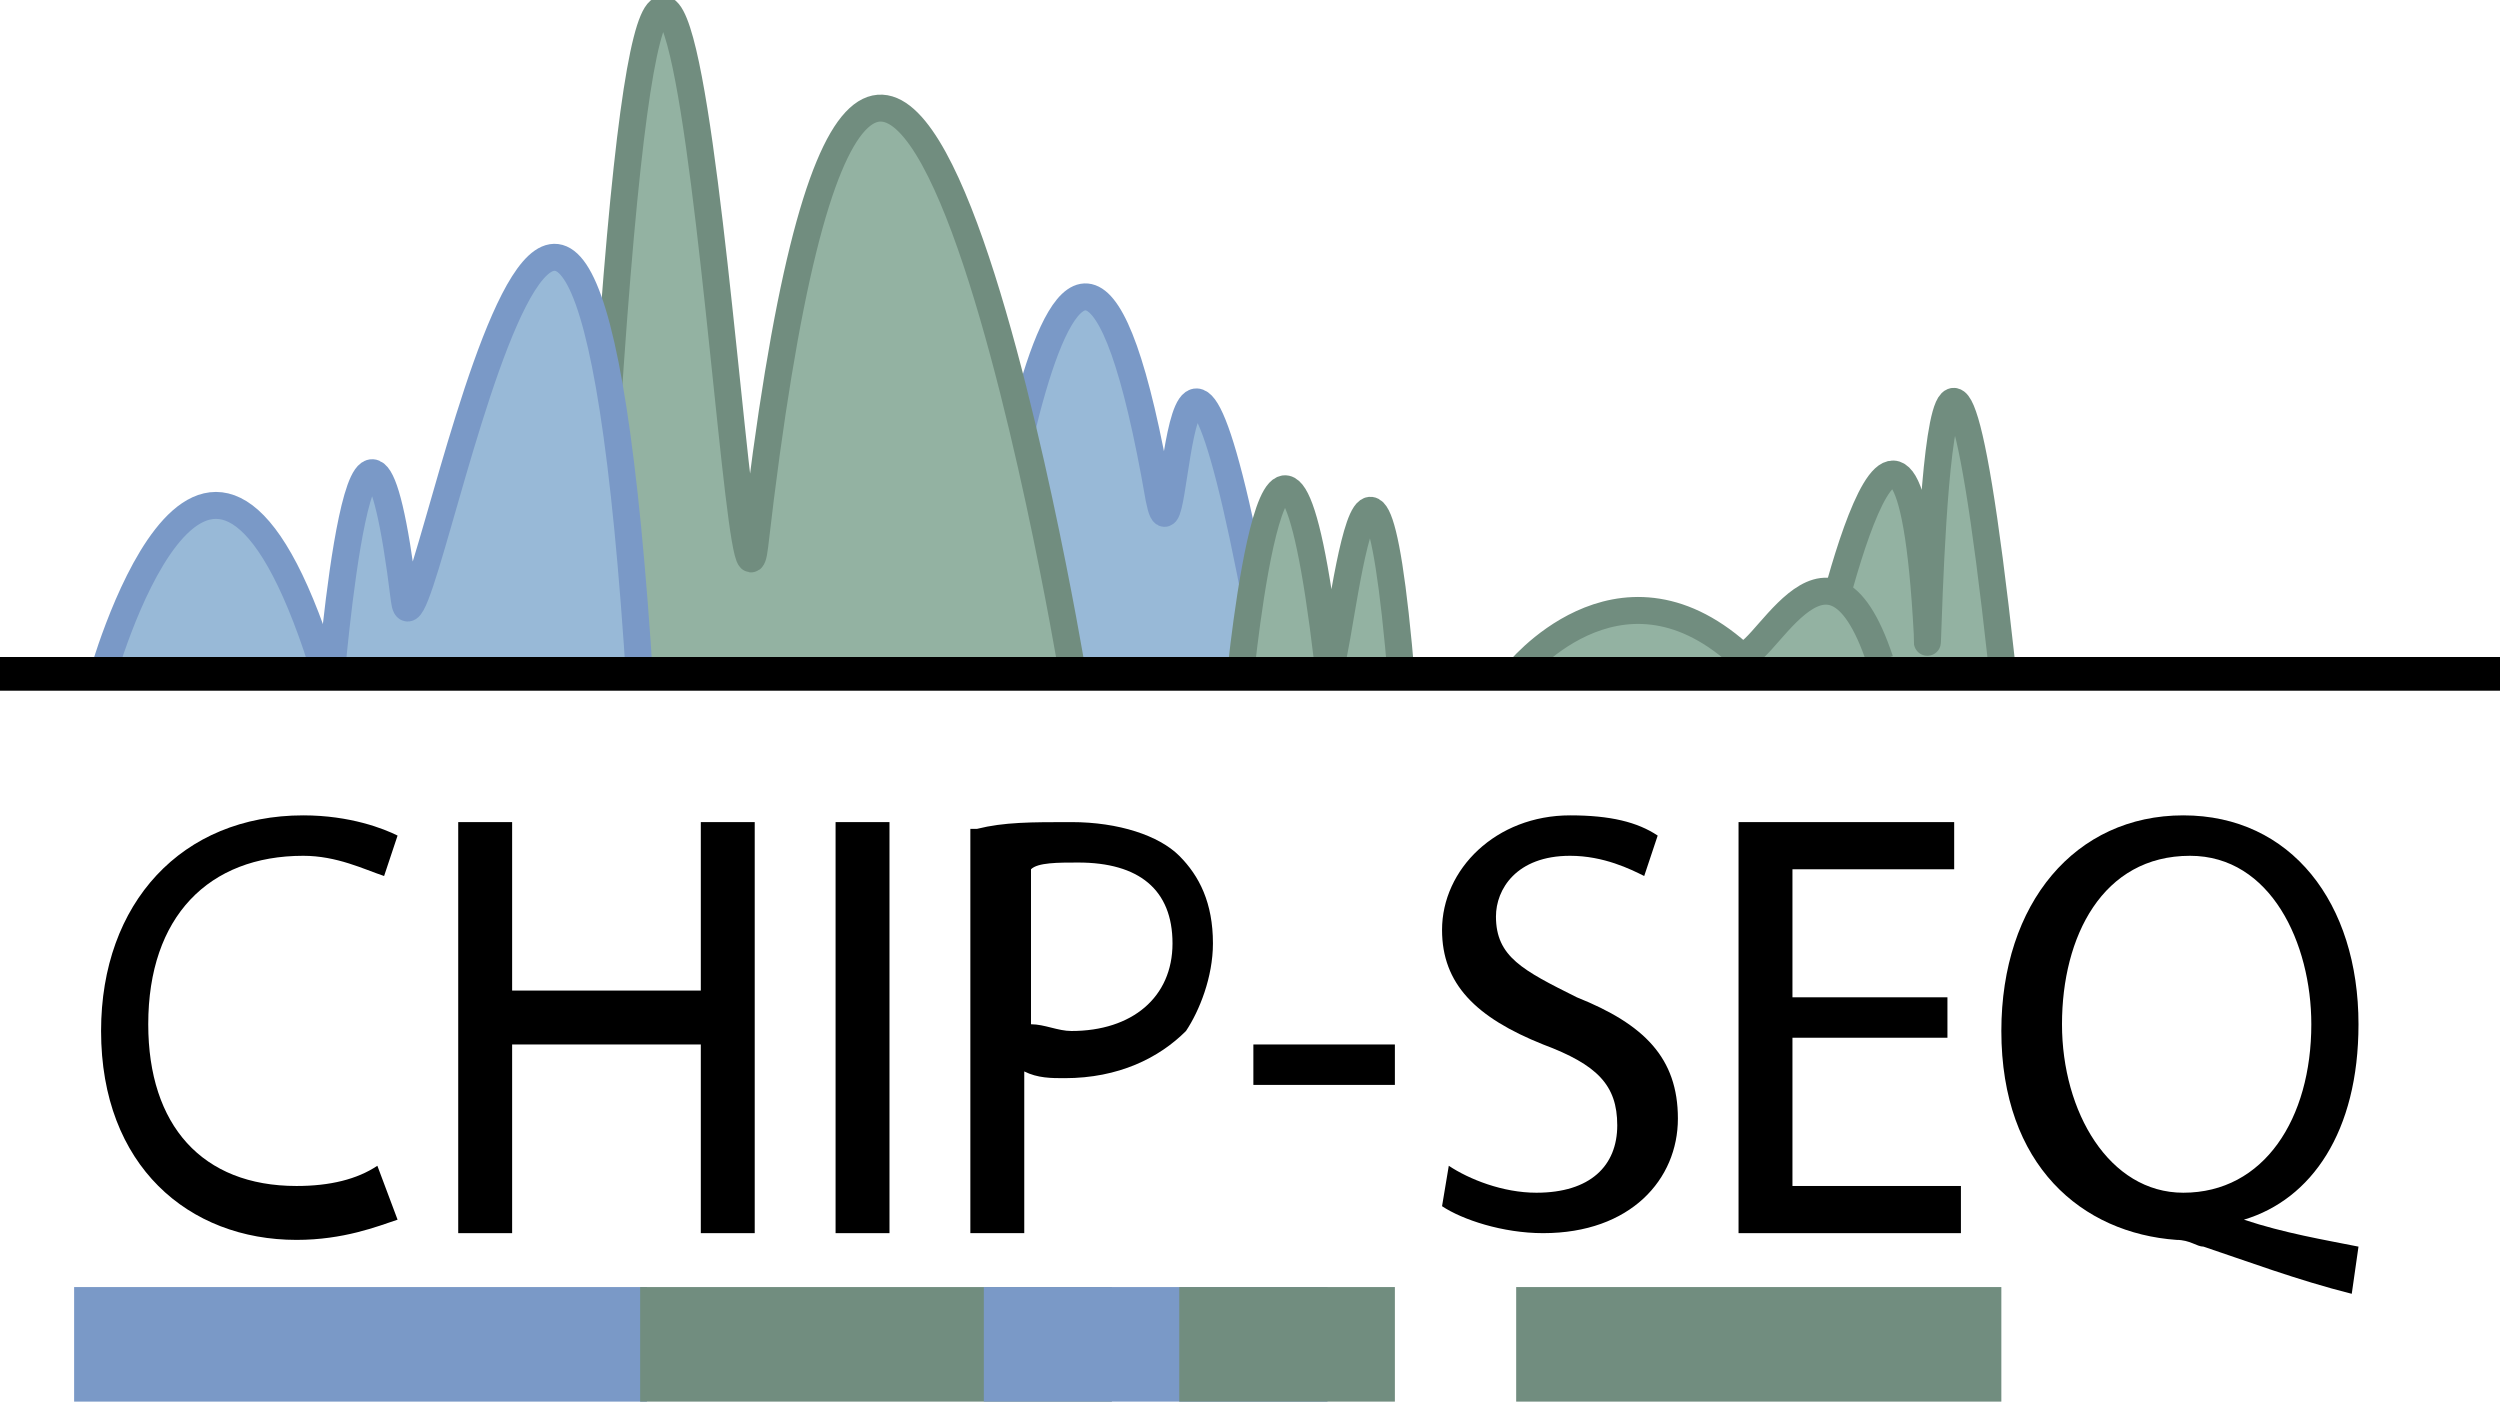
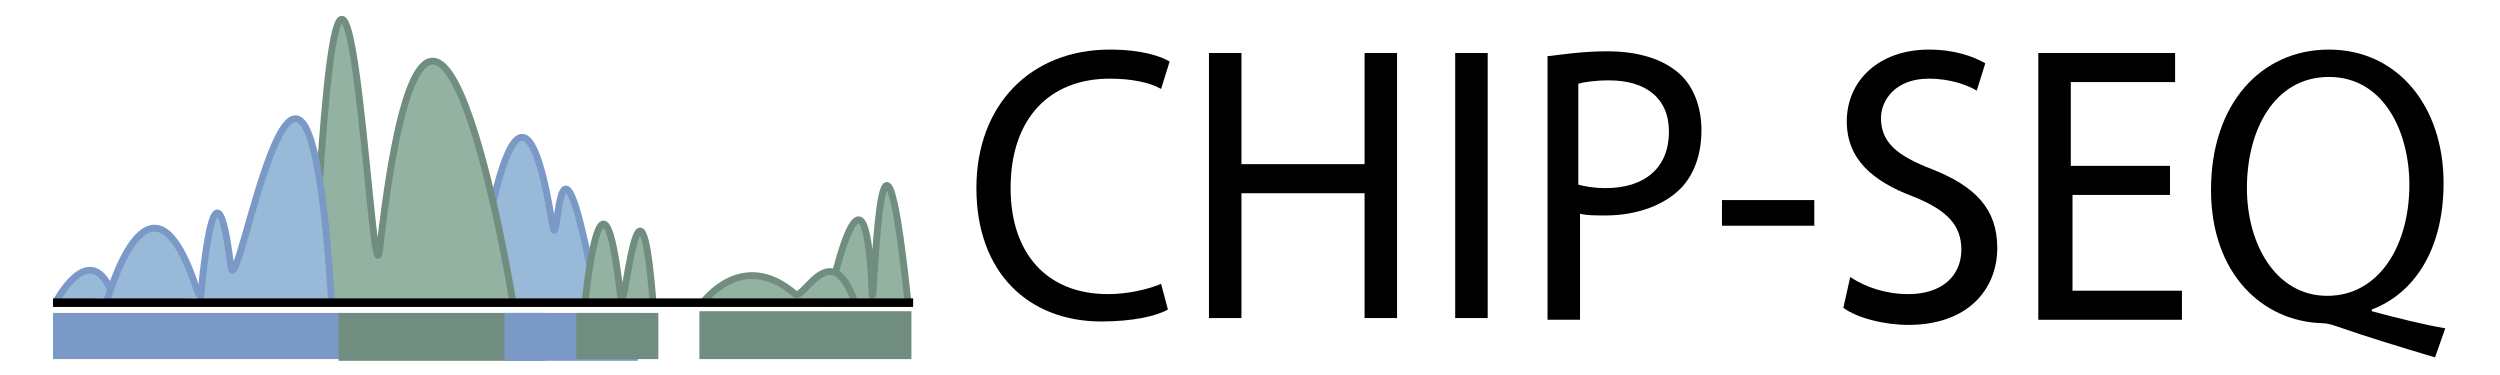
- <svg xmlns="http://www.w3.org/2000/svg" version="1.1" id="Layer_1" x="0px" y="0px" viewBox="0 0 37.1 20.9" style="enable-background:new 0 0 37.1 20.9;" xml:space="preserve">
+ <svg xmlns="http://www.w3.org/2000/svg" version="1.1" id="Layer_1" x="0px" y="0px" viewBox="0 0 146.2 21.9" style="enable-background:new 0 0 146.2 21.9;" xml:space="preserve">
  <style type="text/css">
	.st0{fill:#98B9D7;stroke:#7A99C7;stroke-width:0.4;stroke-miterlimit:10;}
	.st1{fill:#93B2A2;stroke:#718D7F;stroke-width:0.4;stroke-miterlimit:10;}
	.st2{enable-background:new    ;}
	.st3{fill:#7A99C7;}
	.st4{fill:#718D7F;}
	.st5{fill:none;stroke:#000000;stroke-width:0.5;stroke-miterlimit:10;}
</style>
-   <path class="st0" d="M18.8,9.8c-1.4-7.9-1.3-0.9-1.6-2.4c-1.4-8.1-2.7,2.8-2.7,2.8" />
-   <path class="st1" d="M8.8,9.8c1.1-22,2.1,0.8,2.4-1.7c1.8-15.6,4.7,1.8,4.7,1.8" />
-   <path class="st1" d="M20.8,10.1c-0.5-6-1,0.7-1.1-0.3c-0.7-5.9-1.3,0.3-1.3,0.3" />
-   <path class="st0" d="M5.8,9.8C5.3,4.9,5.1,11,4.7,9.6c-1.7-5-3.2,0.5-3.2,0.5" />
+   <path class="st0" d="M10.3,17.2C9.4,8.9,7.5,19.3,6.5,17c-1.3-3-3.2,0.6-3.2,0.6" />
+   <path class="st0" d="M34.9,17.7c-2.4-13.3-2.2-2.1-2.6-4.6c-2.2-13.7-4.5,4.7-4.5,4.7" />
+   <path class="st1" d="M18.3,17.5c1.8-37.3,3.4,1.4,3.9-2.9c3-26.5,7.8,3.1,7.8,3.1" />
+   <path class="st1" d="M38.2,17.8c-0.8-10.2-1.7,1.2-1.9-0.4c-1.1-9.9-2.1,0.4-2.1,0.4" />
+   <path class="st0" d="M13.4,17.3c-0.9-8.3-1.2,1.9-1.9-0.4c-2.8-8.5-5.3,0.9-5.3,0.9" />
  <g class="st2">
-     <path d="M5.9,18.1c-0.3,0.1-0.8,0.3-1.5,0.3c-1.6,0-2.9-1.1-2.9-3.1c0-1.9,1.2-3.2,3-3.2c0.7,0,1.2,0.2,1.4,0.3L5.7,13   c-0.3-0.1-0.7-0.3-1.2-0.3c-1.4,0-2.3,0.9-2.3,2.5c0,1.5,0.8,2.4,2.2,2.4c0.5,0,0.9-0.1,1.2-0.3L5.9,18.1z" />
-     <path d="M7.6,12.2v2.5h2.8v-2.5h0.8v6.1h-0.8v-2.8H7.6v2.8H6.8v-6.1H7.6z" />
-     <path d="M13.2,12.2v6.1h-0.8v-6.1H13.2z" />
-     <path d="M14.5,12.3c0.4-0.1,0.8-0.1,1.4-0.1c0.7,0,1.3,0.2,1.6,0.5c0.3,0.3,0.5,0.7,0.5,1.3c0,0.5-0.2,1-0.4,1.3   c-0.4,0.4-1,0.7-1.8,0.7c-0.2,0-0.4,0-0.6-0.1v2.4h-0.8V12.3z M15.3,15.2c0.2,0,0.4,0.1,0.6,0.1c0.9,0,1.5-0.5,1.5-1.3   c0-0.8-0.5-1.2-1.4-1.2c-0.3,0-0.6,0-0.7,0.1V15.2z" />
-     <path d="M20.7,15.5v0.6h-2.1v-0.6H20.7z" />
-     <path d="M21.5,17.3c0.3,0.2,0.8,0.4,1.3,0.4c0.8,0,1.2-0.4,1.2-1c0-0.6-0.3-0.9-1.1-1.2c-1-0.4-1.5-0.9-1.5-1.7   c0-0.9,0.8-1.7,1.9-1.7c0.6,0,1,0.1,1.3,0.3L24.4,13c-0.2-0.1-0.6-0.3-1.1-0.3c-0.8,0-1.1,0.5-1.1,0.9c0,0.6,0.4,0.8,1.2,1.2   c1,0.4,1.5,0.9,1.5,1.8c0,0.9-0.7,1.7-2,1.7c-0.6,0-1.2-0.2-1.5-0.4L21.5,17.3z" />
-     <path d="M28.9,15.4h-2.3v2.2h2.5v0.7h-3.3v-6.1H29v0.7h-2.4v1.9h2.3V15.4z" />
-     <path d="M34.9,19.2c-0.8-0.2-1.6-0.5-2.2-0.7c-0.1,0-0.2-0.1-0.4-0.1c-1.4-0.1-2.6-1.1-2.6-3.1c0-1.9,1.1-3.2,2.7-3.2   c1.6,0,2.6,1.3,2.6,3.1c0,1.6-0.7,2.6-1.7,2.9v0c0.6,0.2,1.2,0.3,1.7,0.4L34.9,19.2z M34.3,15.2c0-1.2-0.6-2.5-1.8-2.5   c-1.3,0-1.9,1.2-1.9,2.5c0,1.3,0.7,2.5,1.8,2.5C33.6,17.7,34.3,16.6,34.3,15.2z" />
+     <path d="M68.3,18.1c-0.7,0.4-2.1,0.7-3.9,0.7c-4.2,0-7.3-2.8-7.3-7.8c0-4.9,3.2-8.1,7.8-8.1c1.9,0,3,0.4,3.5,0.7l-0.5,1.6   c-0.7-0.4-1.8-0.6-3-0.6c-3.5,0-5.8,2.3-5.8,6.4c0,3.8,2.1,6.2,5.7,6.2c1.2,0,2.4-0.3,3.1-0.6L68.3,18.1z" />
+     <path d="M72.6,3.1v6.5h7.2V3.1h1.9v15.5h-1.9v-7.3h-7.2v7.3h-1.9V3.1H72.6z" />
+     <path d="M87,3.1v15.5h-1.9V3.1H87z" />
+     <path d="M90.4,3.3C91.3,3.2,92.5,3,94,3c1.9,0,3.3,0.5,4.2,1.3C99,5,99.5,6.2,99.5,7.6c0,1.4-0.4,2.5-1.1,3.3   c-1,1.1-2.7,1.7-4.5,1.7c-0.6,0-1.1,0-1.5-0.1v6.2h-1.9V3.3z M92.3,10.8c0.4,0.1,0.9,0.2,1.6,0.2c2.3,0,3.7-1.2,3.7-3.3   c0-2-1.4-3-3.5-3c-0.8,0-1.5,0.1-1.8,0.2V10.8z" />
+     <path d="M106.1,11.7v1.5h-5.4v-1.5H106.1z" />
+     <path d="M108.2,16.2c0.9,0.6,2.1,1,3.4,1c2,0,3.1-1.1,3.1-2.6c0-1.4-0.8-2.3-2.8-3.1c-2.4-0.9-3.9-2.2-3.9-4.4   c0-2.4,1.9-4.2,4.8-4.2c1.5,0,2.6,0.4,3.3,0.8l-0.5,1.6c-0.5-0.3-1.5-0.7-2.8-0.7c-2,0-2.8,1.3-2.8,2.3c0,1.4,0.9,2.2,3,3   c2.5,1,3.8,2.3,3.8,4.6c0,2.4-1.7,4.5-5.2,4.5c-1.4,0-3-0.4-3.8-1L108.2,16.2z" />
+     <path d="M127,11.4h-5.8V17h6.4v1.7h-8.4V3.1h8v1.7h-6.1v4.9h5.8V11.4z" />
+     <path d="M142.4,20.9c-2-0.6-4-1.2-5.7-1.8c-0.3-0.1-0.6-0.2-0.9-0.2c-3.5-0.1-6.5-2.9-6.5-7.8c0-5,2.9-8.2,6.9-8.2   c4,0,6.7,3.3,6.7,7.8c0,4-1.8,6.5-4.2,7.4v0.1c1.5,0.4,3.1,0.8,4.3,1L142.4,20.9z M140.9,10.8c0-3.1-1.5-6.3-4.7-6.3   c-3.2,0-4.8,3.1-4.8,6.5c0,3.3,1.7,6.3,4.7,6.3C139.1,17.3,140.9,14.4,140.9,10.8z" />
  </g>
-   <path class="st1" d="M29.7,9.8c-1-9.1-1.1,1-1.1-0.4C28.3,3.8,27,9.9,27,9.9" />
-   <rect x="1.1" y="19.1" class="st3" width="8.5" height="1.7" />
-   <rect x="9.5" y="19.1" class="st4" width="7" height="1.7" />
-   <rect x="14.6" y="19.1" class="st3" width="5.1" height="1.7" />
-   <rect x="22.5" y="19.1" class="st4" width="7.2" height="1.7" />
-   <path class="st1" d="M27.9,9.8c-0.8-2.4-1.8,0.2-2.1-0.1C24,8.1,22.5,10,22.5,10" />
-   <rect x="17.5" y="19.1" class="st4" width="3.2" height="1.7" />
-   <path class="st0" d="M9.5,10.2C8.6-4.2,6.2,10.5,6,8.9c-0.6-4.9-1.1,1.3-1.1,1.3" />
-   <line class="st5" x1="0" y1="10" x2="37.1" y2="10" />
+   <path class="st1" d="M53.1,17.7c-1.7-16.2-2,1.7-2.1-0.6c-0.4-10-2.6,0.8-2.6,0.8" />
+   <rect x="3.1" y="18.3" class="st3" width="16.9" height="2.7" />
+   <rect x="19.8" y="18.3" class="st4" width="12.1" height="2.8" />
+   <rect x="29.5" y="18.3" class="st3" width="7.8" height="2.8" />
+   <rect x="40.9" y="18.2" class="st4" width="12.4" height="2.8" />
+   <path class="st1" d="M50,17.7c-1.4-4-3-0.1-3.5-0.5c-3.1-2.7-5.4,0.5-5.4,0.5" />
+   <rect x="33.7" y="18.3" class="st4" width="4.8" height="2.7" />
+   <path class="st0" d="M19.4,17.8c-1.5-24.5-5.5,0.5-5.9-2.2c-1-8.2-1.8,2.2-1.8,2.2" />
+   <line class="st5" x1="3.1" y1="17.7" x2="53.4" y2="17.7" />
</svg>
